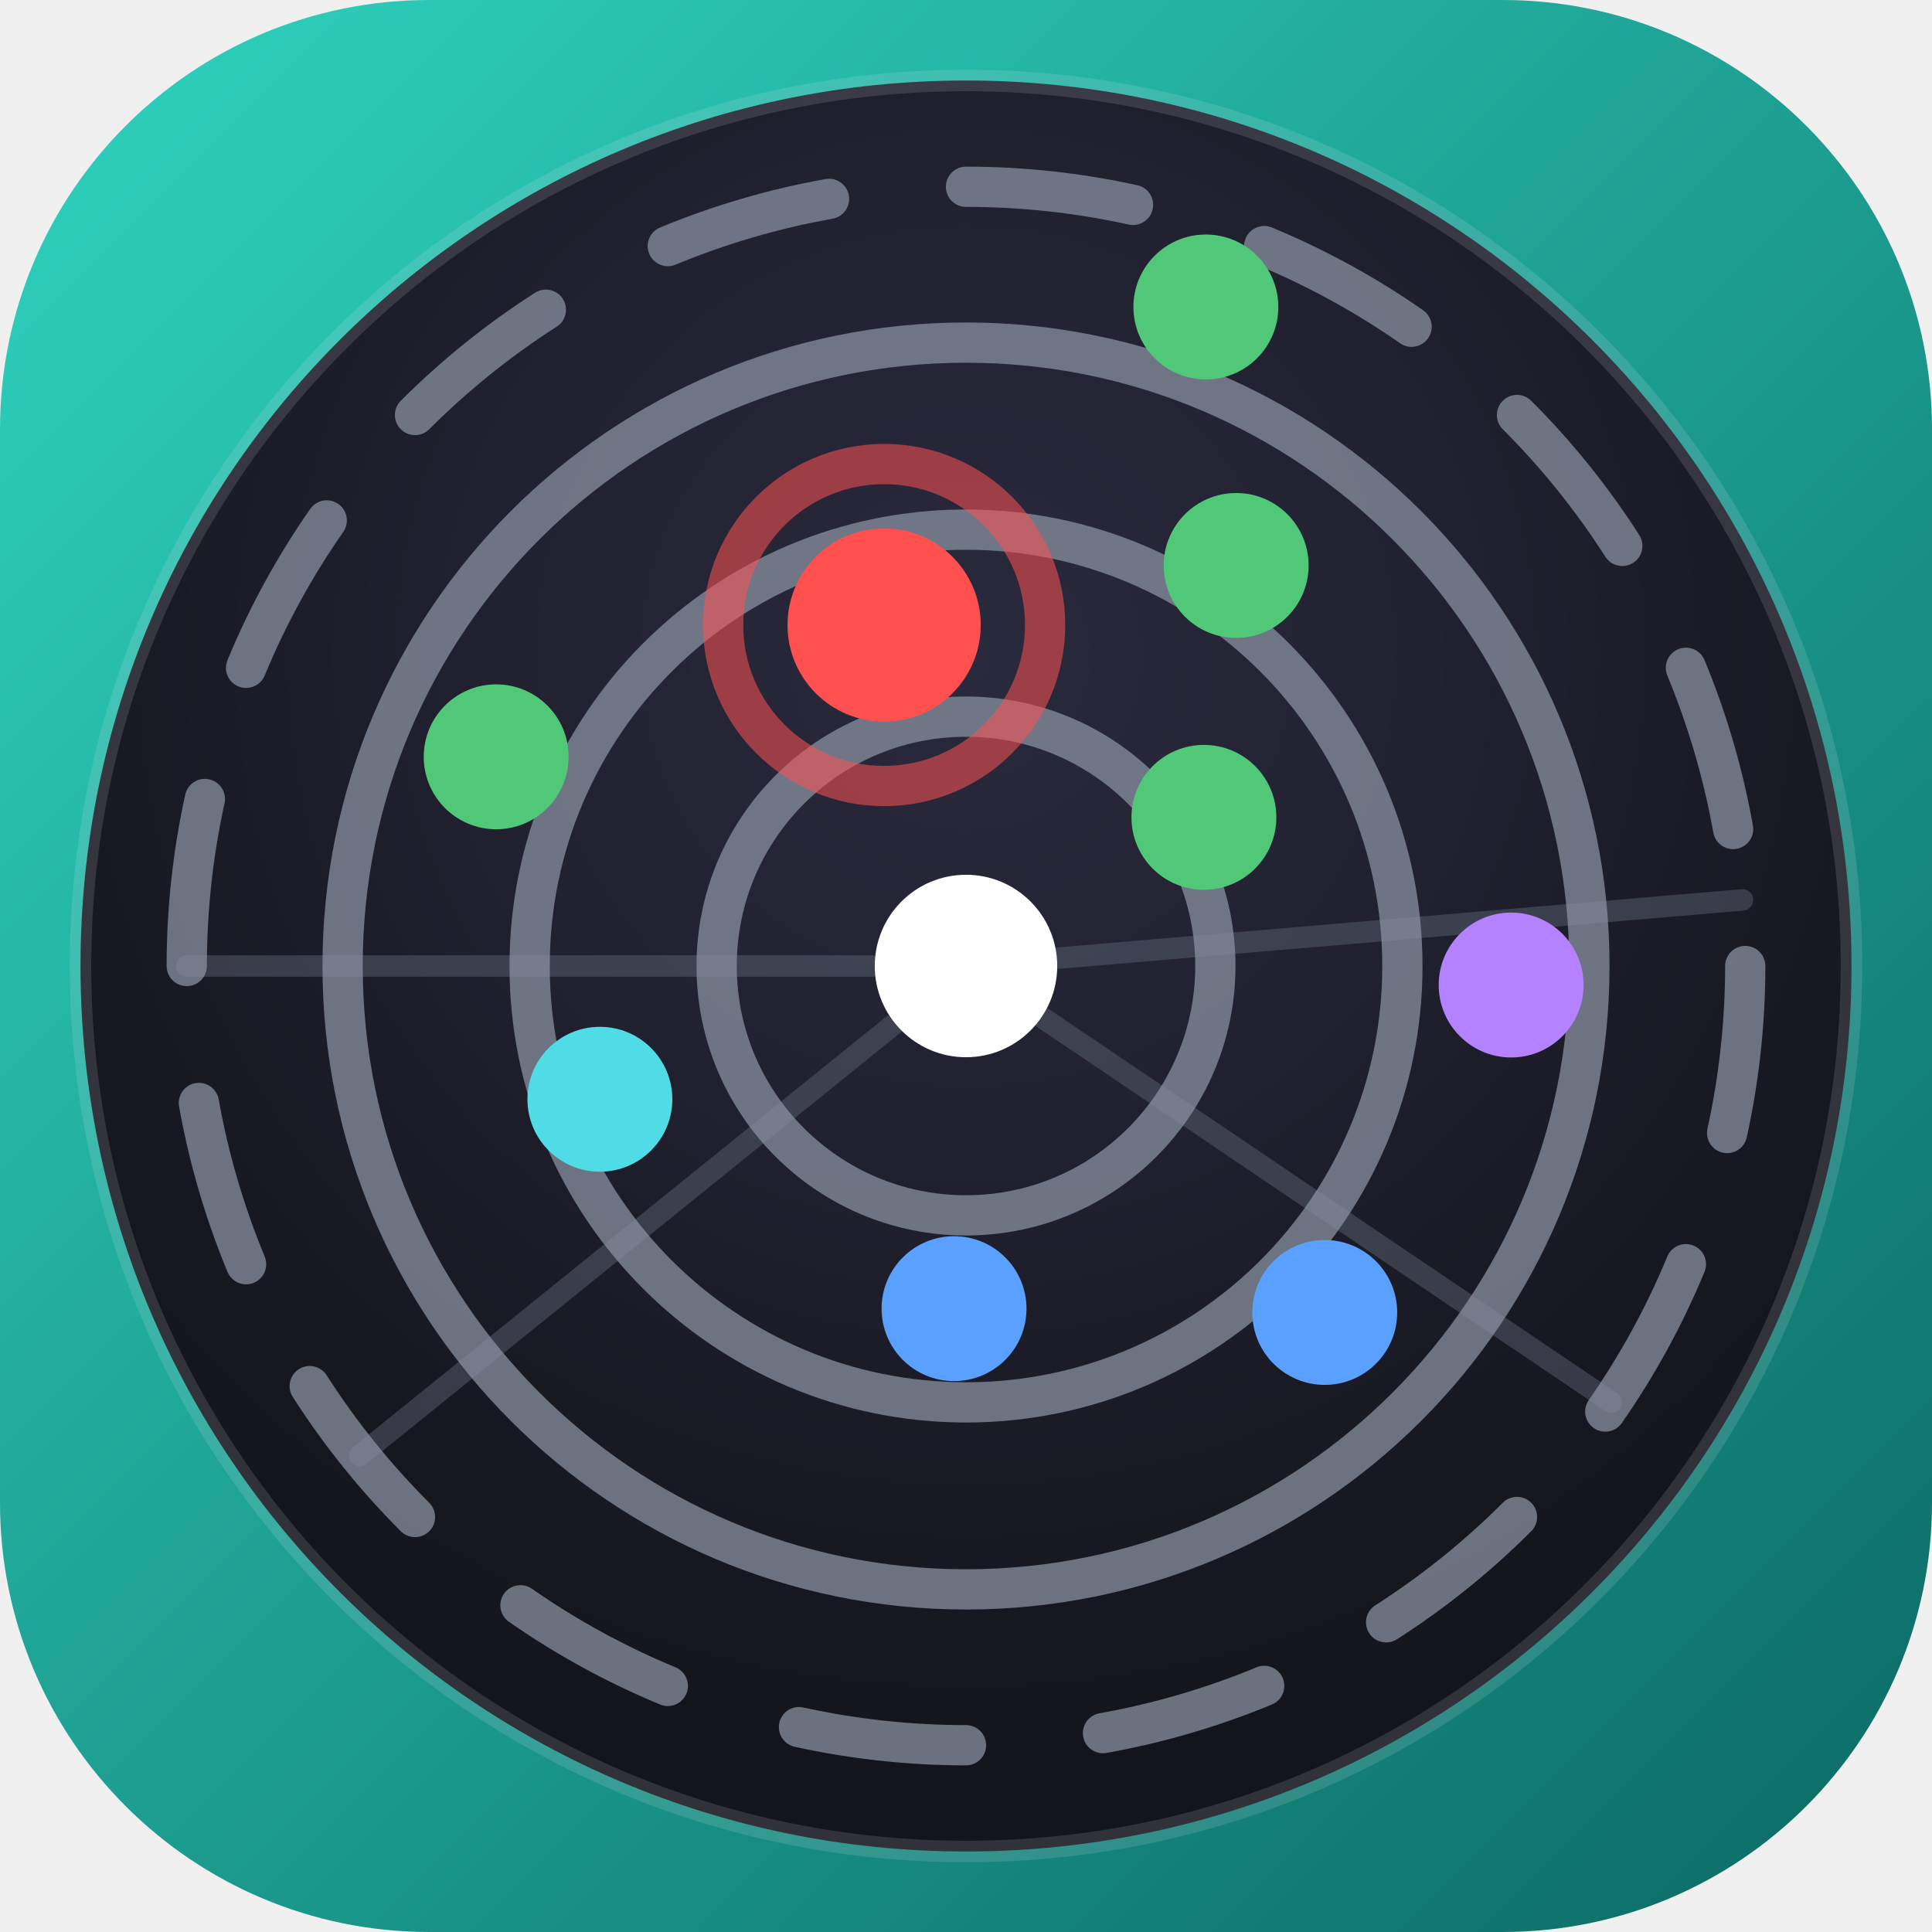
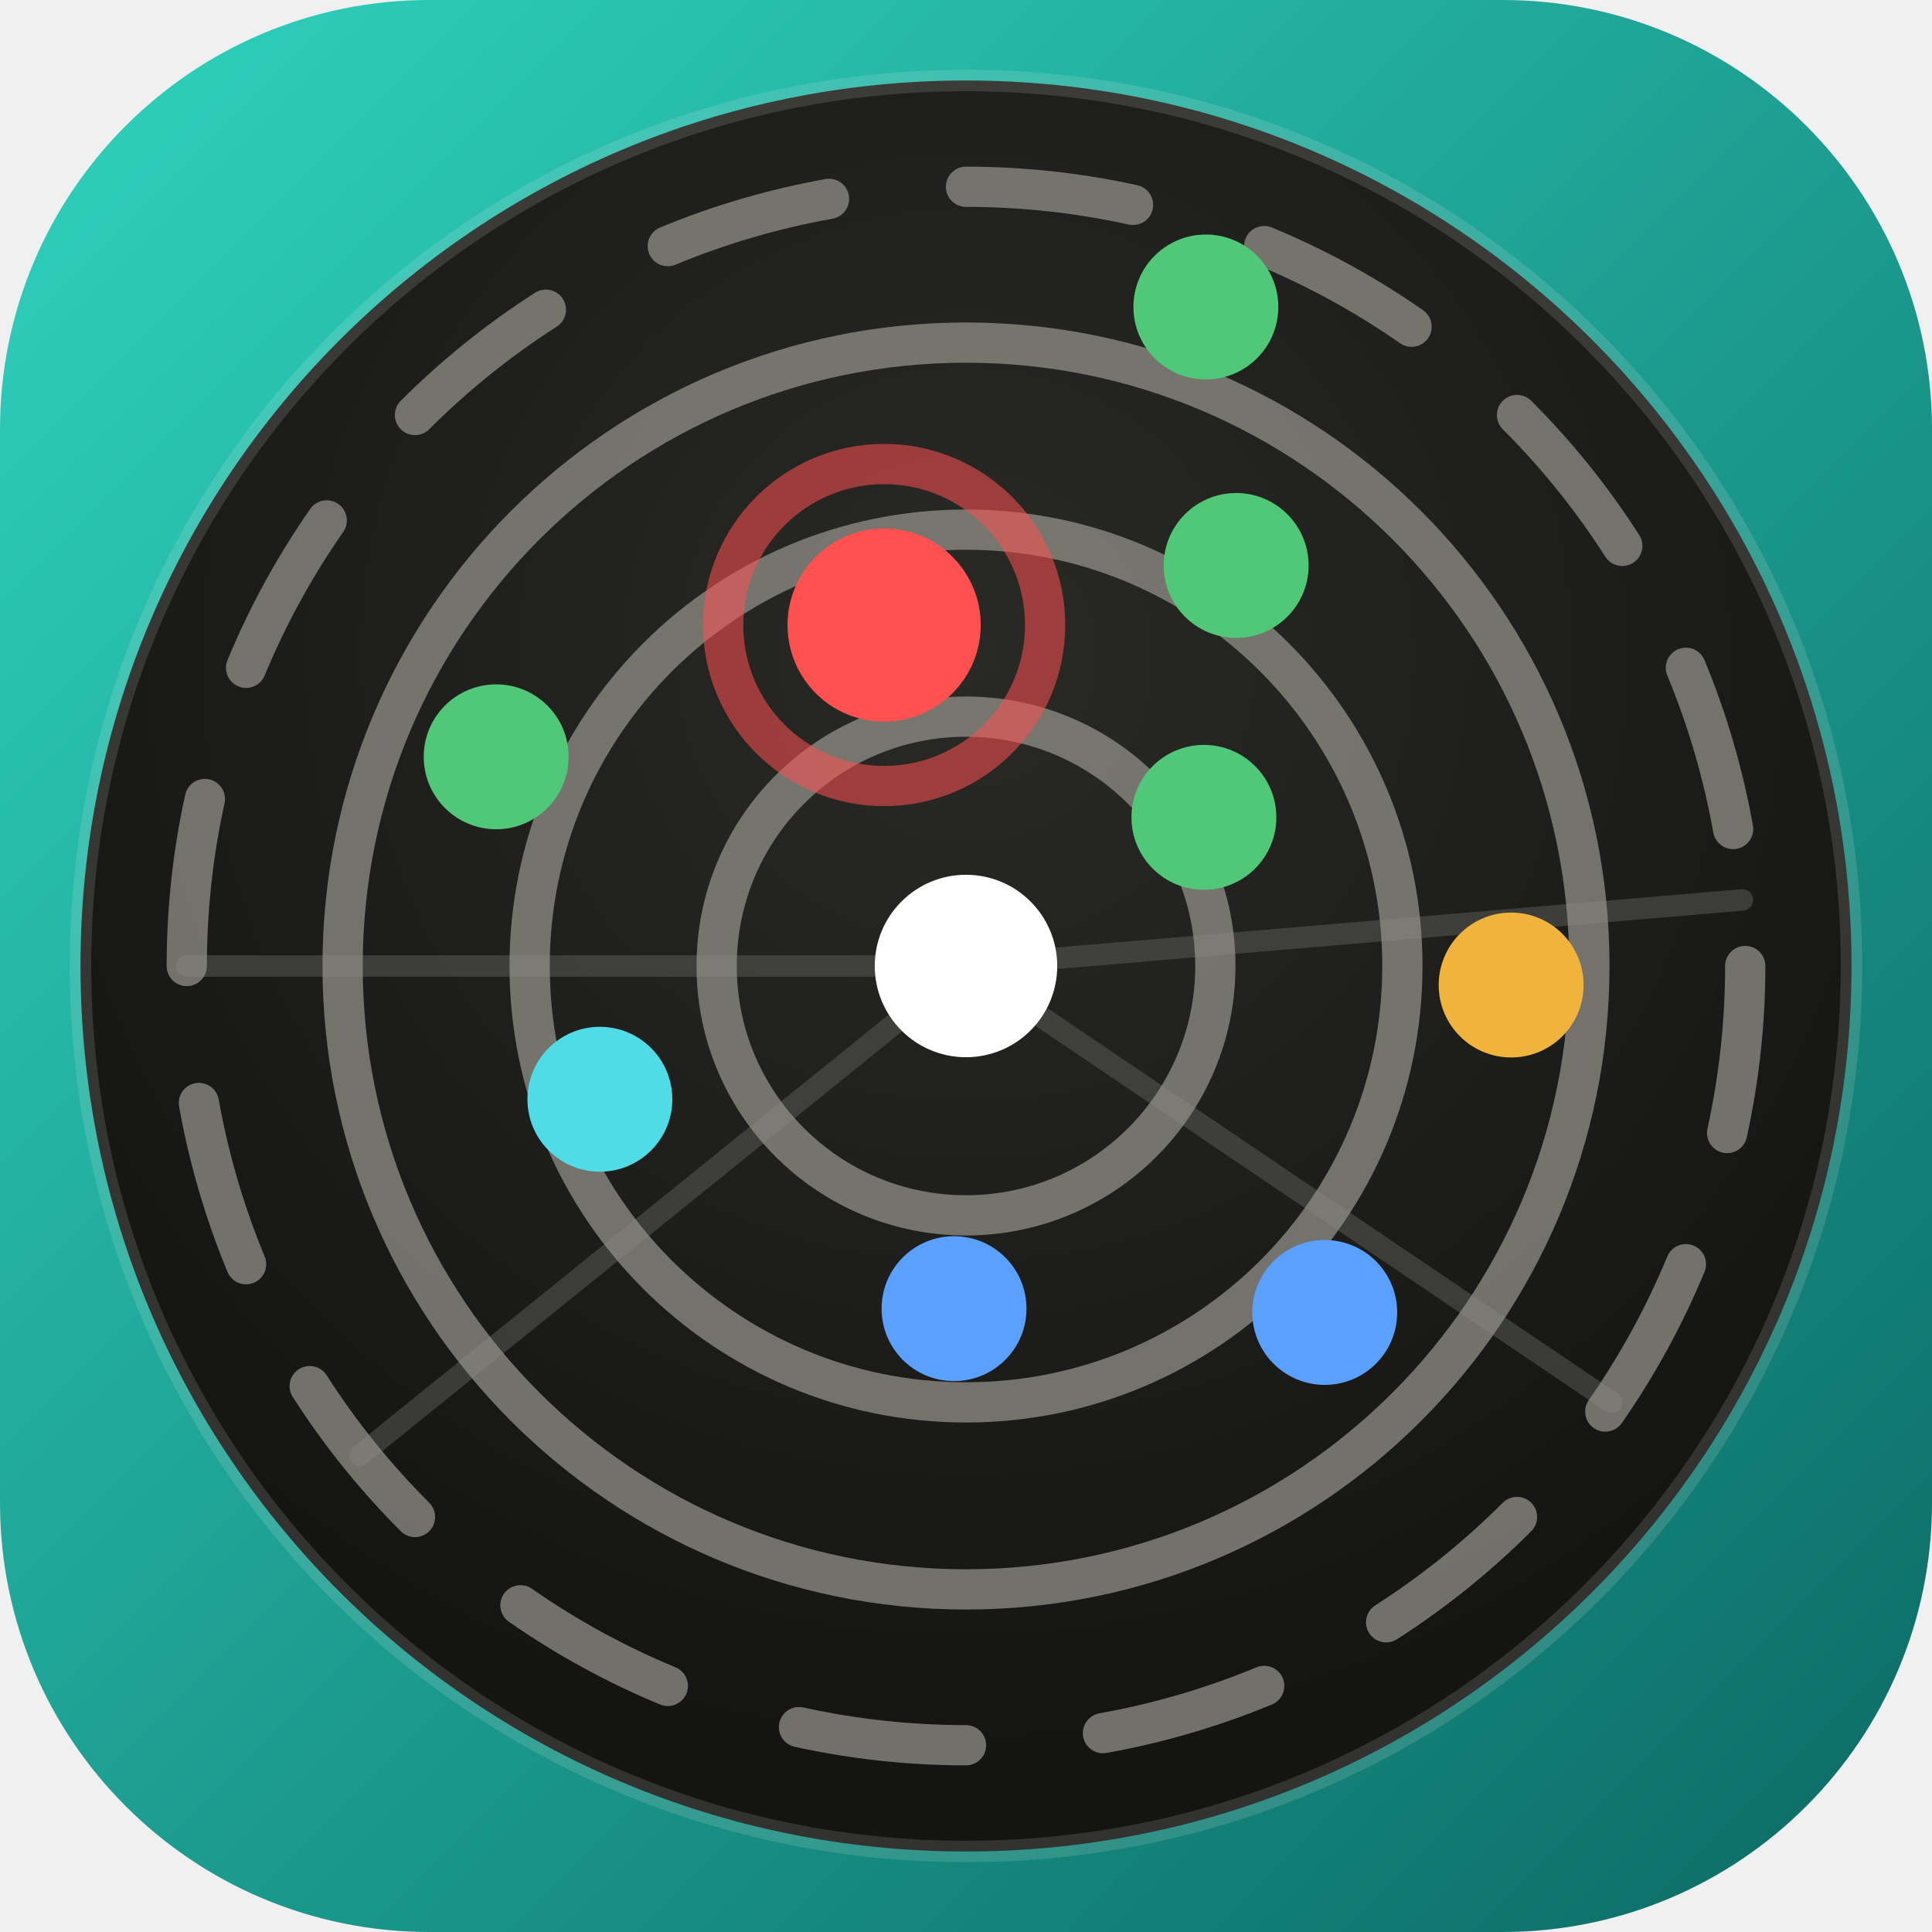
<svg xmlns="http://www.w3.org/2000/svg" viewBox="18 18 72 72" width="1024" height="1024">
  <defs>
    <linearGradient id="g0" x1="18" y1="18" x2="90" y2="90" gradientUnits="userSpaceOnUse">
      <stop offset="0" stop-color="#2fd3bf" />
      <stop offset="1" stop-color="#0b6a64" />
    </linearGradient>
    <radialGradient id="g1" cx="54" cy="42.45" r="41.25" gradientUnits="userSpaceOnUse">
-       <stop offset="0" stop-color="#2a2a3e" />
-       <stop offset="1" stop-color="#14141c" />
+       <stop offset="0" stop-color="#292926" />
+       <stop offset="1" stop-color="#141413" />
    </radialGradient>
  </defs>
  <path d="M34,18 H74 A16,16 0 0 1 90,34 V74 A16,16 0 0 1 74,90 H34 A16,16 0 0 1 18,74 V34 A16,16 0 0 1 34,18 Z" fill="url(#g0)" />
-   <path d="M21,54 a33,33 0 1,0 66,0 a33,33 0 1,0 -66,0 Z" fill="url(#g1)" stroke="#e8e8f0" stroke-width="0.8" stroke-opacity="0.14" />
-   <path d="M50.515,54 L24.96,54" fill="none" stroke="#5a606e" stroke-width="0.8" stroke-opacity="0.5" stroke-linecap="round" />
-   <path d="M57.472,53.704 L82.935,51.537" fill="none" stroke="#5a606e" stroke-width="0.8" stroke-opacity="0.5" stroke-linecap="round" />
-   <path d="M56.887,55.951 L78.06,70.262" fill="none" stroke="#5a606e" stroke-width="0.8" stroke-opacity="0.5" stroke-linecap="round" />
-   <path d="M51.289,56.189 L31.406,72.244" fill="none" stroke="#5a606e" stroke-width="0.8" stroke-opacity="0.5" stroke-linecap="round" />
-   <path d="M44.707,54 a9.293,9.293 0 1,0 18.586,0 a9.293,9.293 0 1,0 -18.586,0 Z" fill="none" stroke="#8a90a0" stroke-width="1.5" stroke-opacity="0.75" />
-   <path d="M37.738,54 a16.262,16.262 0 1,0 32.525,0 a16.262,16.262 0 1,0 -32.525,0 Z" fill="none" stroke="#8a90a0" stroke-width="1.5" stroke-opacity="0.75" />
-   <path d="M30.768,54 a23.232,23.232 0 1,0 46.464,0 a23.232,23.232 0 1,0 -46.464,0 Z" fill="none" stroke="#8a90a0" stroke-width="1.5" stroke-opacity="0.75" />
-   <path d="M83.04,54 A29.04,29.04 0 0 1 82.365,60.224" fill="none" stroke="#8a90a0" stroke-width="1.5" stroke-opacity="0.75" stroke-linecap="round" />
-   <path d="M80.829,65.113 A29.04,29.04 0 0 1 77.824,70.605" fill="none" stroke="#8a90a0" stroke-width="1.5" stroke-opacity="0.75" stroke-linecap="round" />
-   <path d="M74.534,74.534 A29.04,29.04 0 0 1 69.657,78.458" fill="none" stroke="#8a90a0" stroke-width="1.5" stroke-opacity="0.75" stroke-linecap="round" />
-   <path d="M65.113,80.829 A29.04,29.04 0 0 1 59.105,82.588" fill="none" stroke="#8a90a0" stroke-width="1.5" stroke-opacity="0.75" stroke-linecap="round" />
-   <path d="M54,83.04 A29.04,29.04 0 0 1 47.776,82.365" fill="none" stroke="#8a90a0" stroke-width="1.5" stroke-opacity="0.75" stroke-linecap="round" />
-   <path d="M42.887,80.829 A29.04,29.04 0 0 1 37.395,77.824" fill="none" stroke="#8a90a0" stroke-width="1.5" stroke-opacity="0.75" stroke-linecap="round" />
-   <path d="M33.466,74.534 A29.04,29.04 0 0 1 29.542,69.657" fill="none" stroke="#8a90a0" stroke-width="1.5" stroke-opacity="0.75" stroke-linecap="round" />
-   <path d="M27.171,65.113 A29.04,29.04 0 0 1 25.412,59.105" fill="none" stroke="#8a90a0" stroke-width="1.5" stroke-opacity="0.75" stroke-linecap="round" />
-   <path d="M24.96,54 A29.04,29.04 0 0 1 25.635,47.776" fill="none" stroke="#8a90a0" stroke-width="1.5" stroke-opacity="0.75" stroke-linecap="round" />
-   <path d="M27.171,42.887 A29.04,29.04 0 0 1 30.176,37.395" fill="none" stroke="#8a90a0" stroke-width="1.5" stroke-opacity="0.75" stroke-linecap="round" />
-   <path d="M33.466,33.466 A29.04,29.04 0 0 1 38.343,29.542" fill="none" stroke="#8a90a0" stroke-width="1.5" stroke-opacity="0.75" stroke-linecap="round" />
-   <path d="M42.887,27.171 A29.04,29.04 0 0 1 48.895,25.412" fill="none" stroke="#8a90a0" stroke-width="1.5" stroke-opacity="0.75" stroke-linecap="round" />
-   <path d="M54,24.96 A29.04,29.04 0 0 1 60.224,25.635" fill="none" stroke="#8a90a0" stroke-width="1.5" stroke-opacity="0.75" stroke-linecap="round" />
-   <path d="M65.113,27.171 A29.04,29.04 0 0 1 70.605,30.176" fill="none" stroke="#8a90a0" stroke-width="1.5" stroke-opacity="0.75" stroke-linecap="round" />
-   <path d="M74.534,33.466 A29.04,29.04 0 0 1 78.458,38.343" fill="none" stroke="#8a90a0" stroke-width="1.5" stroke-opacity="0.75" stroke-linecap="round" />
-   <path d="M80.829,42.887 A29.04,29.04 0 0 1 82.588,48.895" fill="none" stroke="#8a90a0" stroke-width="1.5" stroke-opacity="0.75" stroke-linecap="round" />
+   <path d="M21,54 a33,33 0 1,0 66,0 a33,33 0 1,0 -66,0 Z" fill="url(#g1)" stroke="#ecebe5" stroke-width="0.8" stroke-opacity="0.14" />
+   <path d="M50.515,54 L24.96,54" fill="none" stroke="#5f5e58" stroke-width="0.8" stroke-opacity="0.5" stroke-linecap="round" />
+   <path d="M57.472,53.704 L82.935,51.537" fill="none" stroke="#5f5e58" stroke-width="0.8" stroke-opacity="0.5" stroke-linecap="round" />
+   <path d="M56.887,55.951 L78.06,70.262" fill="none" stroke="#5f5e58" stroke-width="0.8" stroke-opacity="0.5" stroke-linecap="round" />
+   <path d="M51.289,56.189 L31.406,72.244" fill="none" stroke="#5f5e58" stroke-width="0.8" stroke-opacity="0.5" stroke-linecap="round" />
+   <path d="M44.707,54 a9.293,9.293 0 1,0 18.586,0 a9.293,9.293 0 1,0 -18.586,0 Z" fill="none" stroke="#908f87" stroke-width="1.5" stroke-opacity="0.75" />
+   <path d="M37.738,54 a16.262,16.262 0 1,0 32.525,0 a16.262,16.262 0 1,0 -32.525,0 Z" fill="none" stroke="#908f87" stroke-width="1.5" stroke-opacity="0.75" />
+   <path d="M30.768,54 a23.232,23.232 0 1,0 46.464,0 a23.232,23.232 0 1,0 -46.464,0 Z" fill="none" stroke="#908f87" stroke-width="1.5" stroke-opacity="0.75" />
+   <path d="M83.04,54 A29.04,29.04 0 0 1 82.365,60.224" fill="none" stroke="#908f87" stroke-width="1.5" stroke-opacity="0.75" stroke-linecap="round" />
+   <path d="M80.829,65.113 A29.04,29.04 0 0 1 77.824,70.605" fill="none" stroke="#908f87" stroke-width="1.5" stroke-opacity="0.75" stroke-linecap="round" />
+   <path d="M74.534,74.534 A29.04,29.04 0 0 1 69.657,78.458" fill="none" stroke="#908f87" stroke-width="1.5" stroke-opacity="0.75" stroke-linecap="round" />
+   <path d="M65.113,80.829 A29.04,29.04 0 0 1 59.105,82.588" fill="none" stroke="#908f87" stroke-width="1.5" stroke-opacity="0.75" stroke-linecap="round" />
+   <path d="M54,83.04 A29.04,29.04 0 0 1 47.776,82.365" fill="none" stroke="#908f87" stroke-width="1.5" stroke-opacity="0.75" stroke-linecap="round" />
+   <path d="M42.887,80.829 A29.04,29.04 0 0 1 37.395,77.824" fill="none" stroke="#908f87" stroke-width="1.5" stroke-opacity="0.75" stroke-linecap="round" />
+   <path d="M33.466,74.534 A29.04,29.04 0 0 1 29.542,69.657" fill="none" stroke="#908f87" stroke-width="1.5" stroke-opacity="0.75" stroke-linecap="round" />
+   <path d="M27.171,65.113 A29.04,29.04 0 0 1 25.412,59.105" fill="none" stroke="#908f87" stroke-width="1.5" stroke-opacity="0.75" stroke-linecap="round" />
+   <path d="M24.96,54 A29.04,29.04 0 0 1 25.635,47.776" fill="none" stroke="#908f87" stroke-width="1.5" stroke-opacity="0.75" stroke-linecap="round" />
+   <path d="M27.171,42.887 A29.04,29.04 0 0 1 30.176,37.395" fill="none" stroke="#908f87" stroke-width="1.5" stroke-opacity="0.75" stroke-linecap="round" />
+   <path d="M33.466,33.466 A29.04,29.04 0 0 1 38.343,29.542" fill="none" stroke="#908f87" stroke-width="1.5" stroke-opacity="0.75" stroke-linecap="round" />
+   <path d="M42.887,27.171 A29.04,29.04 0 0 1 48.895,25.412" fill="none" stroke="#908f87" stroke-width="1.5" stroke-opacity="0.75" stroke-linecap="round" />
+   <path d="M54,24.96 A29.04,29.04 0 0 1 60.224,25.635" fill="none" stroke="#908f87" stroke-width="1.5" stroke-opacity="0.75" stroke-linecap="round" />
+   <path d="M65.113,27.171 A29.04,29.04 0 0 1 70.605,30.176" fill="none" stroke="#908f87" stroke-width="1.5" stroke-opacity="0.75" stroke-linecap="round" />
+   <path d="M74.534,33.466 A29.04,29.04 0 0 1 78.458,38.343" fill="none" stroke="#908f87" stroke-width="1.5" stroke-opacity="0.75" stroke-linecap="round" />
+   <path d="M80.829,42.887 A29.04,29.04 0 0 1 82.588,48.895" fill="none" stroke="#908f87" stroke-width="1.5" stroke-opacity="0.75" stroke-linecap="round" />
  <path d="M33.791,46.204 a2.7,2.7 0 1,0 5.4,0 a2.7,2.7 0 1,0 -5.4,0 Z" fill="#50c878" />
  <path d="M60.239,29.44 a2.7,2.7 0 1,0 5.4,0 a2.7,2.7 0 1,0 -5.4,0 Z" fill="#50c878" />
  <path d="M61.368,39.073 a2.7,2.7 0 1,0 5.4,0 a2.7,2.7 0 1,0 -5.4,0 Z" fill="#50c878" />
  <path d="M60.166,48.46 a2.7,2.7 0 1,0 5.4,0 a2.7,2.7 0 1,0 -5.4,0 Z" fill="#50c878" />
-   <path d="M71.616,54.709 a2.7,2.7 0 1,0 5.4,0 a2.7,2.7 0 1,0 -5.4,0 Z" fill="#b482ff" />
+   <path d="M71.616,54.709 a2.7,2.7 0 1,0 5.4,0 a2.7,2.7 0 1,0 -5.4,0 Z" fill="#f0b43c" />
  <path d="M64.669,66.911 a2.7,2.7 0 1,0 5.4,0 a2.7,2.7 0 1,0 -5.4,0 Z" fill="#5aa0ff" />
  <path d="M50.854,66.77 a2.7,2.7 0 1,0 5.4,0 a2.7,2.7 0 1,0 -5.4,0 Z" fill="#5aa0ff" />
  <path d="M37.656,58.966 a2.7,2.7 0 1,0 5.4,0 a2.7,2.7 0 1,0 -5.4,0 Z" fill="#50dce6" />
  <path d="M44.949,41.293 a6,6 0 1,0 12,0 a6,6 0 1,0 -12,0 Z" fill="none" stroke="#ff5050" stroke-width="1.5" stroke-opacity="0.55" />
  <path d="M47.349,41.293 a3.6,3.6 0 1,0 7.2,0 a3.6,3.6 0 1,0 -7.2,0 Z" fill="#ff5050" />
  <path d="M50.6,54 a3.4,3.4 0 1,0 6.8,0 a3.4,3.4 0 1,0 -6.8,0 Z" fill="#ffffff" />
</svg>
